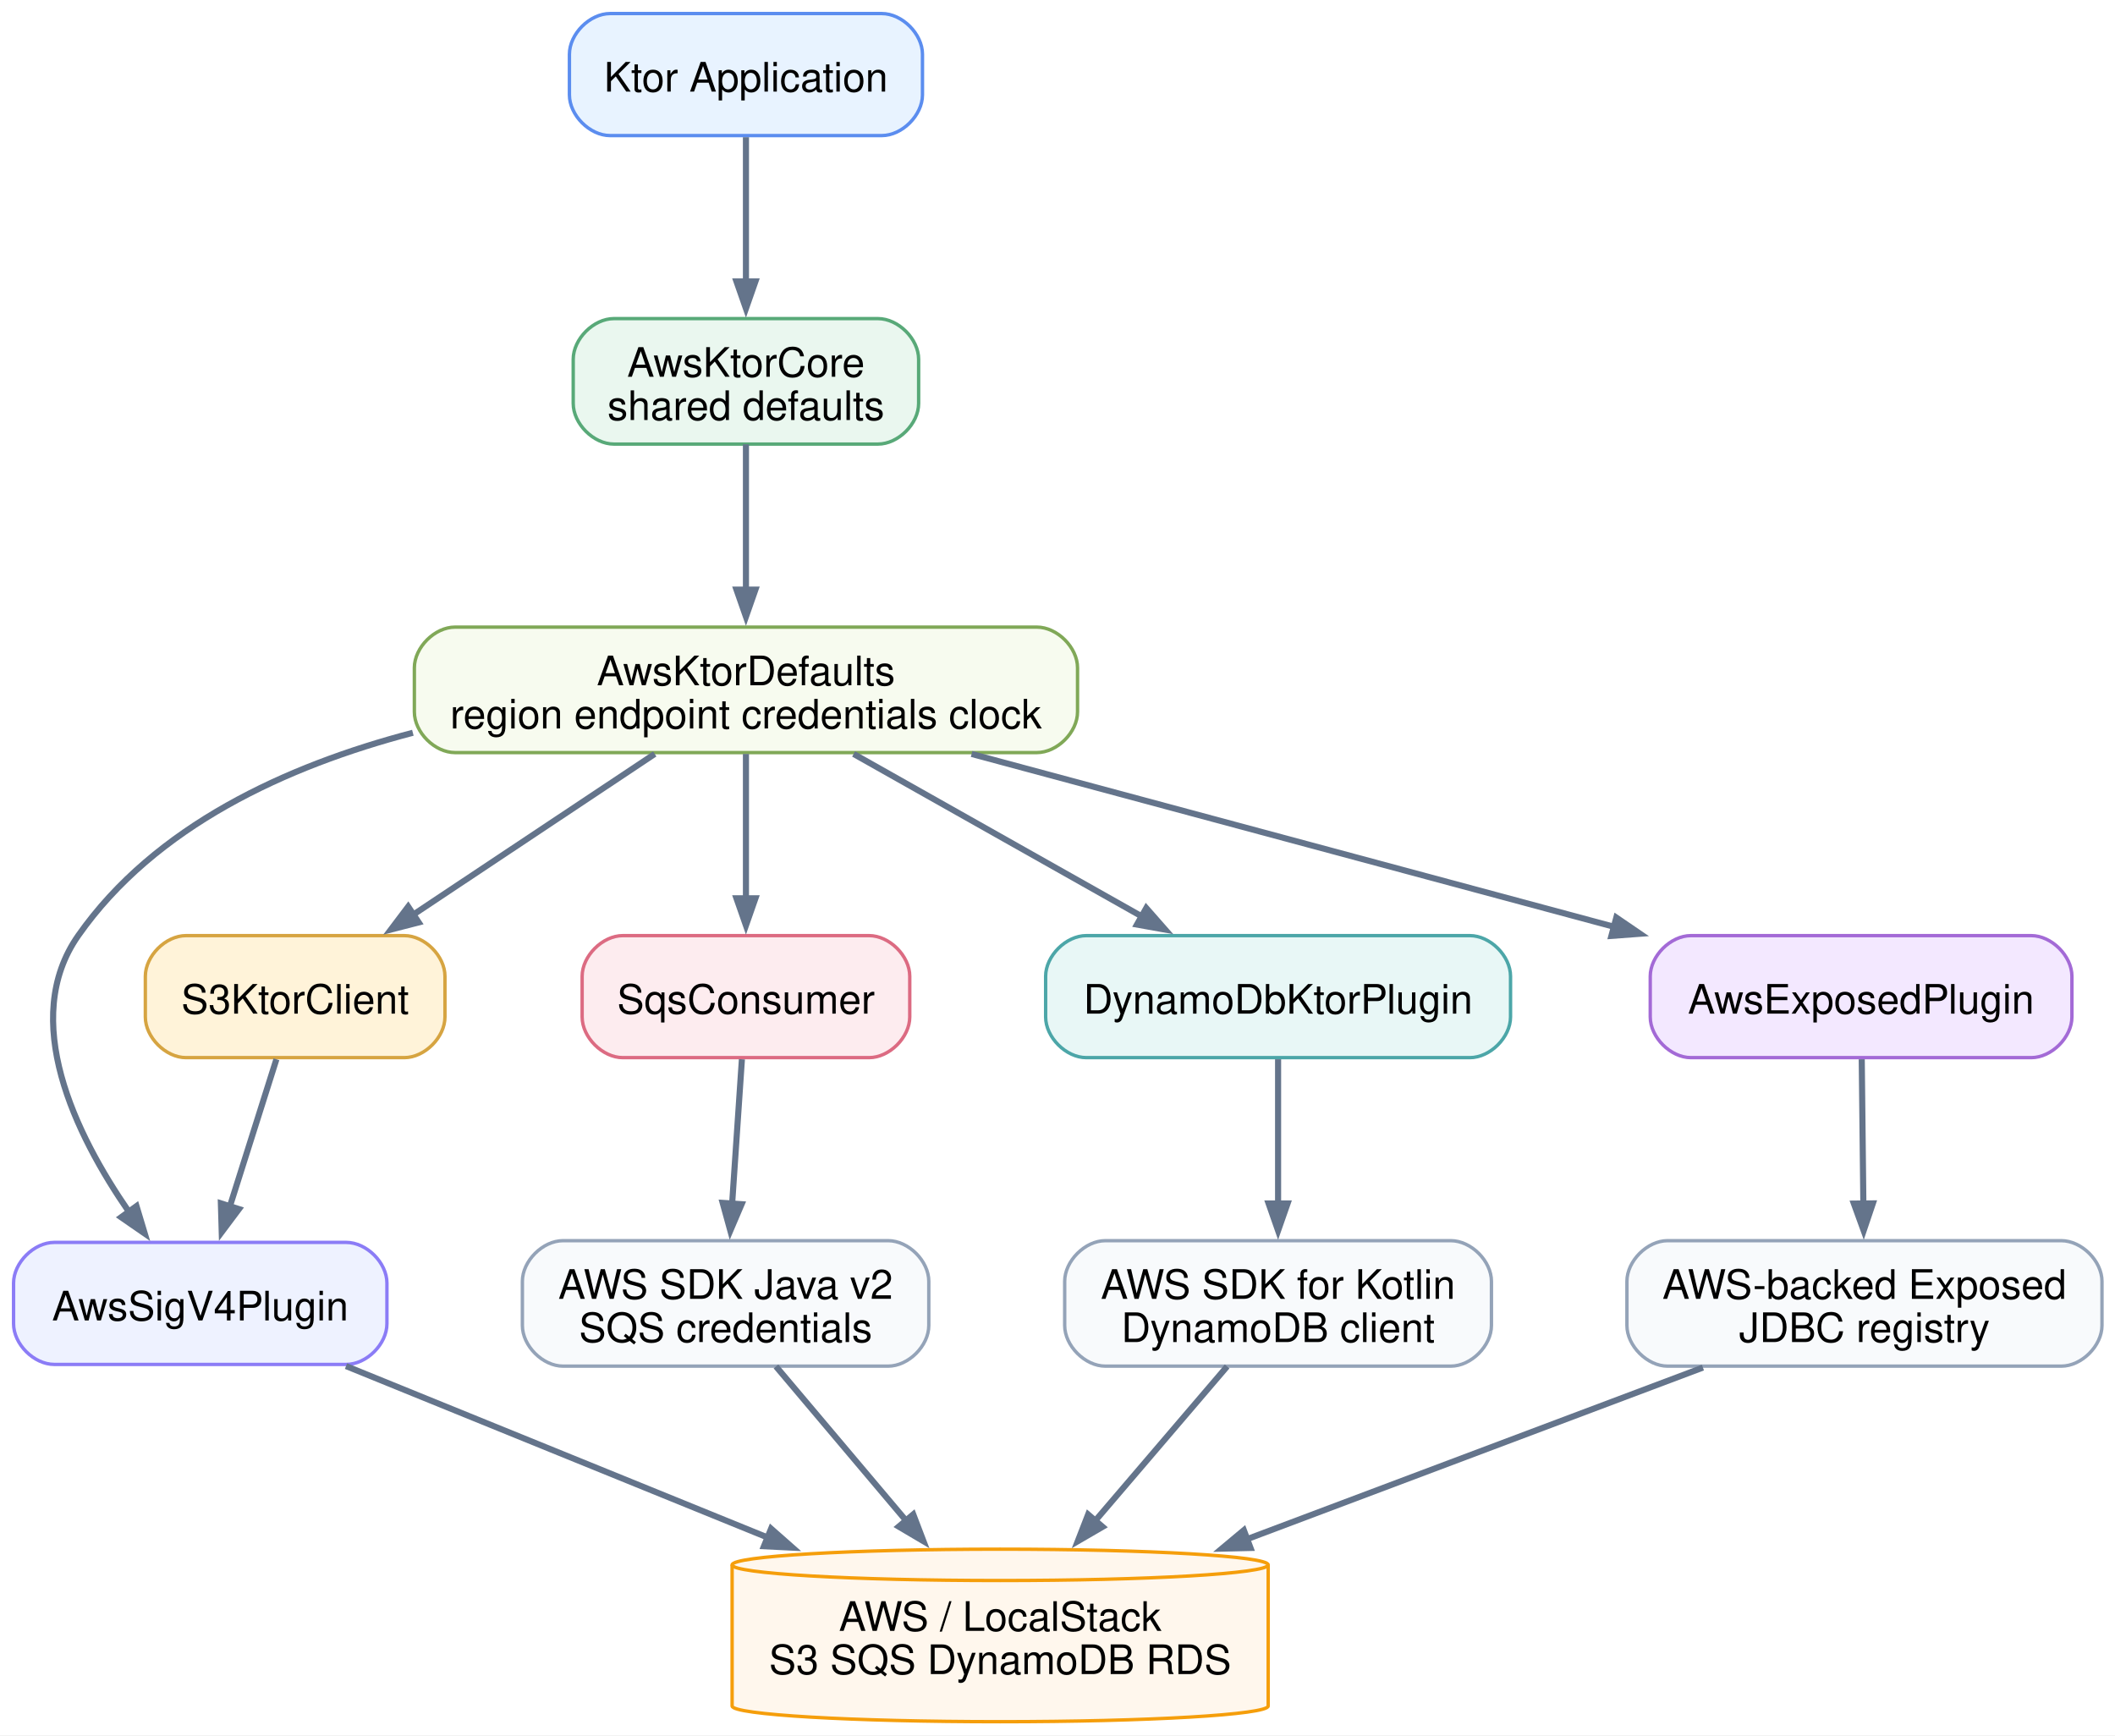
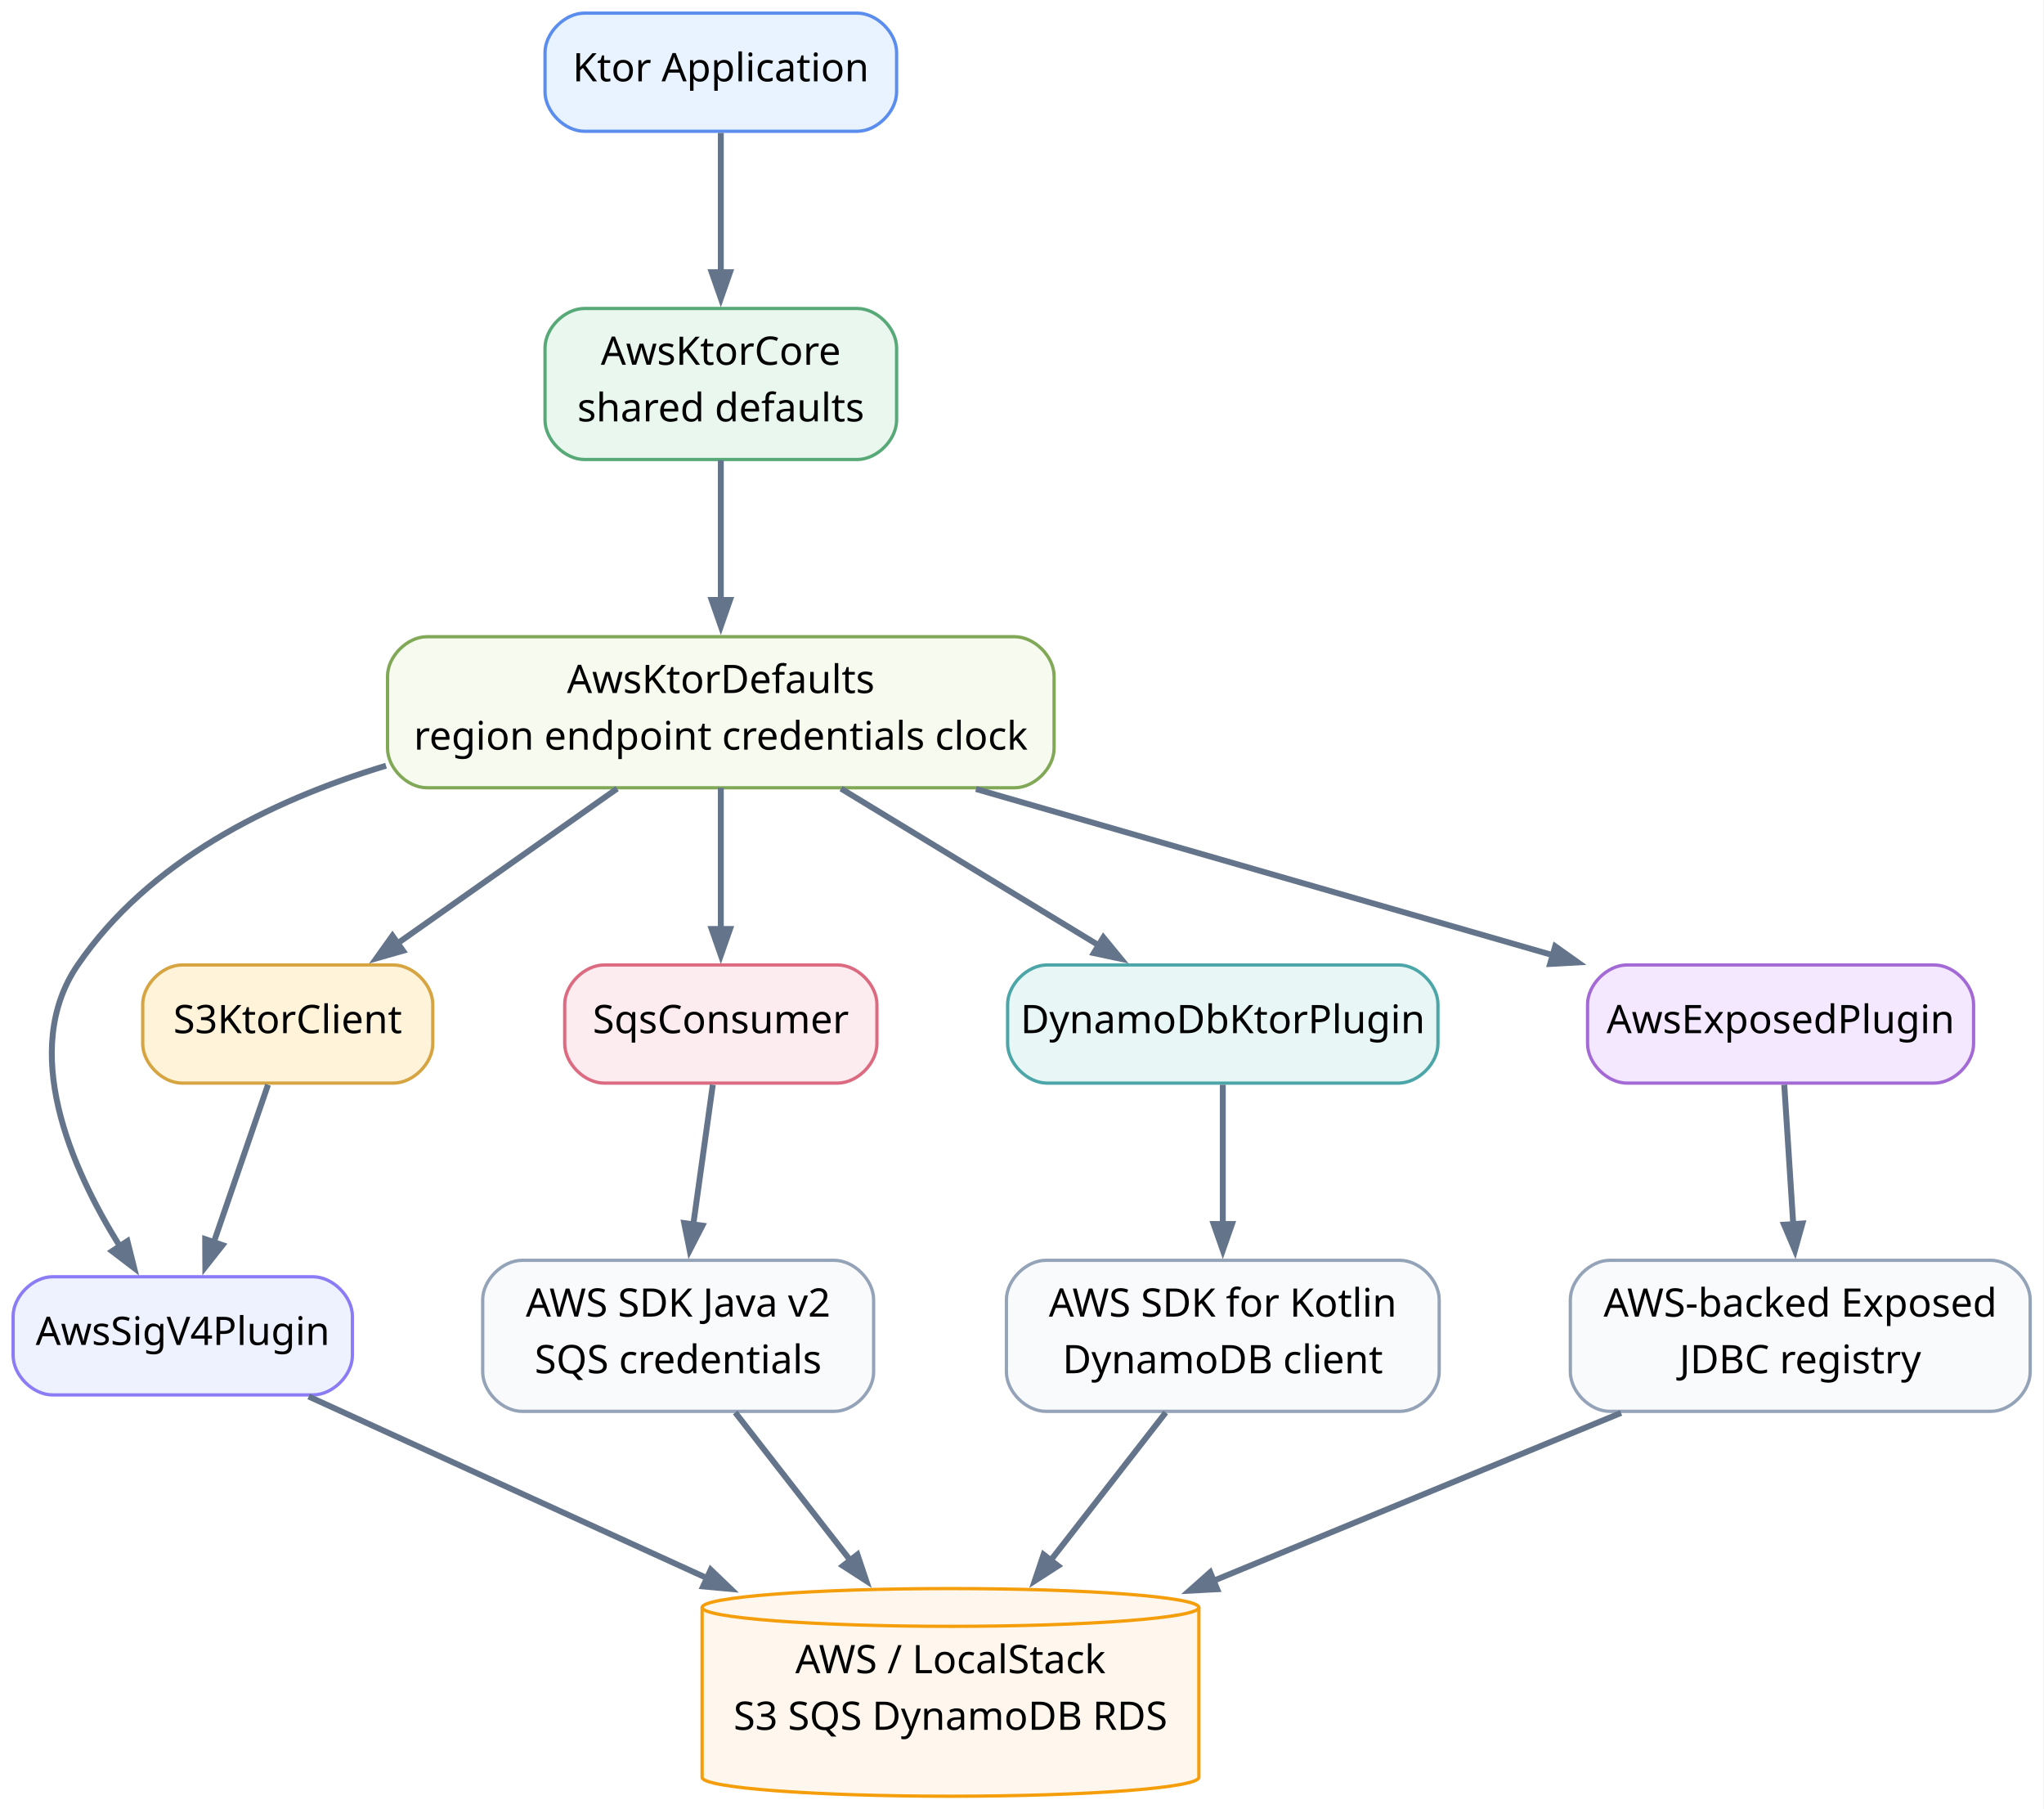
- <svg xmlns="http://www.w3.org/2000/svg" width="624pt" height="512pt" viewBox="0.00 0.00 624.00 512.00">
-   <g id="graph0" class="graph" transform="scale(1 1) rotate(0) translate(4 507.96)">
-     <polygon fill="#ffffff" stroke="none" points="-4,4 -4,-507.96 620.16,-507.96 620.16,4 -4,4" />
+ <svg xmlns="http://www.w3.org/2000/svg" width="623pt" height="551pt" viewBox="0.00 0.00 623.00 551.00">
+   <g id="graph0" class="graph" transform="scale(1 1) rotate(0) translate(4 547.34)">
+     <polygon fill="#ffffff" stroke="none" points="-4,4 -4,-547.34 618.79,-547.34 618.79,4 -4,4" />
    <g id="node1" class="node">
-       <path fill="#e8f3ff" stroke="#5b8def" d="M256.16,-503.96C256.16,-503.96 176,-503.96 176,-503.96 170,-503.96 164,-497.96 164,-491.96 164,-491.96 164,-479.96 164,-479.96 164,-473.96 170,-467.96 176,-467.96 176,-467.96 256.16,-467.96 256.16,-467.96 262.16,-467.96 268.16,-473.96 268.16,-479.96 268.16,-479.96 268.16,-491.96 268.16,-491.96 268.16,-497.96 262.16,-503.96 256.16,-503.96" />
-       <text xml:space="preserve" text-anchor="middle" x="216.08" y="-480.94" font-family="Helvetica,sans-Serif" font-size="12.00">Ktor Application</text>
+       <path fill="#e8f3ff" stroke="#5b8def" d="M257.28,-543.34C257.28,-543.34 174.12,-543.34 174.12,-543.34 168.12,-543.34 162.12,-537.34 162.12,-531.34 162.12,-531.34 162.12,-519.34 162.12,-519.34 162.12,-513.34 168.12,-507.34 174.12,-507.34 174.12,-507.34 257.28,-507.34 257.28,-507.34 263.28,-507.34 269.28,-513.34 269.28,-519.34 269.28,-519.34 269.28,-531.34 269.28,-531.34 269.28,-537.34 263.28,-543.34 257.28,-543.34" />
+       <text xml:space="preserve" text-anchor="middle" x="215.7" y="-522.56" font-family="Architects Daughter" font-size="12.00">Ktor Application</text>
    </g>
    <g id="node2" class="node">
-       <path fill="#eaf7ef" stroke="#58a978" d="M255.03,-413.96C255.03,-413.96 177.12,-413.96 177.12,-413.96 171.12,-413.96 165.12,-407.96 165.12,-401.96 165.12,-401.96 165.12,-388.94 165.12,-388.94 165.12,-382.94 171.12,-376.94 177.12,-376.94 177.12,-376.94 255.03,-376.94 255.03,-376.94 261.03,-376.94 267.03,-382.94 267.03,-388.94 267.03,-388.94 267.03,-401.96 267.03,-401.96 267.03,-407.96 261.03,-413.96 255.03,-413.96" />
-       <text xml:space="preserve" text-anchor="middle" x="216.08" y="-396.8" font-family="Helvetica,sans-Serif" font-size="12.00">AwsKtorCore</text>
-       <text xml:space="preserve" text-anchor="middle" x="216.08" y="-384.05" font-family="Helvetica,sans-Serif" font-size="12.00">shared defaults</text>
+       <path fill="#eaf7ef" stroke="#58a978" d="M257.28,-453.34C257.28,-453.34 174.12,-453.34 174.12,-453.34 168.12,-453.34 162.12,-447.34 162.12,-441.34 162.12,-441.34 162.12,-419.32 162.12,-419.32 162.12,-413.32 168.12,-407.32 174.12,-407.32 174.12,-407.32 257.28,-407.32 257.28,-407.32 263.28,-407.32 269.28,-413.32 269.28,-419.32 269.28,-419.32 269.28,-441.34 269.28,-441.34 269.28,-447.34 263.28,-453.34 257.28,-453.34" />
+       <text xml:space="preserve" text-anchor="middle" x="215.7" y="-436.18" font-family="Architects Daughter" font-size="12.00">AwsKtorCore</text>
+       <text xml:space="preserve" text-anchor="middle" x="215.7" y="-418.93" font-family="Architects Daughter" font-size="12.00">shared defaults</text>
    </g>
    <g id="edge1" class="edge">
-       <path fill="none" stroke="#64748b" stroke-width="1.8" d="M216.08,-467.48C216.08,-455.31 216.08,-438.82 216.08,-424.8" />
-       <polygon fill="#64748b" stroke="#64748b" stroke-width="1.8" points="218.88,-424.93 216.08,-416.93 213.28,-424.93 218.88,-424.93" />
+       <path fill="none" stroke="#64748b" stroke-width="1.8" d="M215.7,-506.84C215.7,-494.85 215.7,-478.57 215.7,-464.2" />
+       <polygon fill="#64748b" stroke="#64748b" stroke-width="1.8" points="218.51,-464.41 215.71,-456.41 212.91,-464.41 218.51,-464.41" />
    </g>
    <g id="node3" class="node">
-       <path fill="#f7fbef" stroke="#80a857" d="M301.91,-322.94C301.91,-322.94 130.25,-322.94 130.25,-322.94 124.25,-322.94 118.25,-316.94 118.25,-310.94 118.25,-310.94 118.25,-297.92 118.25,-297.92 118.25,-291.92 124.25,-285.92 130.25,-285.92 130.25,-285.92 301.91,-285.92 301.91,-285.92 307.91,-285.92 313.91,-291.92 313.91,-297.92 313.91,-297.92 313.91,-310.94 313.91,-310.94 313.91,-316.94 307.91,-322.94 301.91,-322.94" />
-       <text xml:space="preserve" text-anchor="middle" x="216.08" y="-305.78" font-family="Helvetica,sans-Serif" font-size="12.00">AwsKtorDefaults</text>
-       <text xml:space="preserve" text-anchor="middle" x="216.08" y="-293.03" font-family="Helvetica,sans-Serif" font-size="12.00">region endpoint credentials clock</text>
+       <path fill="#f7fbef" stroke="#80a857" d="M305.28,-353.32C305.28,-353.32 126.12,-353.32 126.12,-353.32 120.12,-353.32 114.12,-347.32 114.12,-341.32 114.12,-341.32 114.12,-319.3 114.12,-319.3 114.12,-313.3 120.12,-307.3 126.12,-307.3 126.12,-307.3 305.28,-307.3 305.28,-307.3 311.28,-307.3 317.28,-313.3 317.28,-319.3 317.28,-319.3 317.28,-341.32 317.28,-341.32 317.28,-347.32 311.28,-353.32 305.28,-353.32" />
+       <text xml:space="preserve" text-anchor="middle" x="215.7" y="-336.16" font-family="Architects Daughter" font-size="12.00">AwsKtorDefaults</text>
+       <text xml:space="preserve" text-anchor="middle" x="215.7" y="-318.91" font-family="Architects Daughter" font-size="12.00">region endpoint credentials clock</text>
    </g>
    <g id="edge2" class="edge">
-       <path fill="none" stroke="#64748b" stroke-width="1.8" d="M216.08,-376.87C216.08,-364.63 216.08,-348.05 216.08,-333.94" />
-       <polygon fill="#64748b" stroke="#64748b" stroke-width="1.8" points="218.88,-334.01 216.08,-326.01 213.28,-334.01 218.88,-334.01" />
+       <path fill="none" stroke="#64748b" stroke-width="1.8" d="M215.7,-407.09C215.7,-394.39 215.7,-378.24 215.7,-364.12" />
+       <polygon fill="#64748b" stroke="#64748b" stroke-width="1.8" points="218.51,-364.53 215.71,-356.53 212.91,-364.53 218.51,-364.53" />
    </g>
    <g id="node4" class="node">
-       <path fill="#eef2ff" stroke="#8b7cf6" d="M98.16,-141.41C98.16,-141.41 12,-141.41 12,-141.41 6,-141.41 0,-135.41 0,-129.41 0,-129.41 0,-117.41 0,-117.41 0,-111.41 6,-105.41 12,-105.41 12,-105.41 98.16,-105.41 98.16,-105.41 104.16,-105.41 110.16,-111.41 110.16,-117.41 110.16,-117.41 110.16,-129.41 110.16,-129.41 110.16,-135.41 104.16,-141.41 98.16,-141.41" />
-       <text xml:space="preserve" text-anchor="middle" x="55.08" y="-118.39" font-family="Helvetica,sans-Serif" font-size="12.00">AwsSigV4Plugin</text>
+       <path fill="#eef2ff" stroke="#8b7cf6" d="M91.41,-158.29C91.41,-158.29 12,-158.29 12,-158.29 6,-158.29 0,-152.29 0,-146.29 0,-146.29 0,-134.29 0,-134.29 0,-128.29 6,-122.29 12,-122.29 12,-122.29 91.41,-122.29 91.41,-122.29 97.41,-122.29 103.41,-128.29 103.41,-134.29 103.41,-134.29 103.41,-146.29 103.41,-146.29 103.41,-152.29 97.41,-158.29 91.41,-158.29" />
+       <text xml:space="preserve" text-anchor="middle" x="51.7" y="-137.51" font-family="Architects Daughter" font-size="12.00">AwsSigV4Plugin</text>
    </g>
    <g id="edge3" class="edge">
-       <path fill="none" stroke="#64748b" stroke-width="1.8" d="M117.81,-291.77C80.58,-282.02 41.74,-264.25 19.08,-231.92 1.73,-207.16 18.16,-173.41 34.08,-150.37" />
-       <polygon fill="#64748b" stroke="#64748b" stroke-width="1.8" points="36.27,-152.12 38.71,-144.01 31.74,-148.83 36.27,-152.12" />
+       <path fill="none" stroke="#64748b" stroke-width="1.8" d="M113.66,-314.02C77.87,-303.21 41.25,-284.77 19.7,-253.3 1.95,-227.37 17.54,-191.65 32.53,-167.58" />
+       <polygon fill="#64748b" stroke="#64748b" stroke-width="1.8" points="34.84,-169.16 36.9,-160.94 30.16,-166.09 34.84,-169.16" />
    </g>
    <g id="node5" class="node">
-       <path fill="#fff3d9" stroke="#d6a441" d="M115.28,-231.92C115.28,-231.92 50.88,-231.92 50.88,-231.92 44.87,-231.92 38.88,-225.92 38.88,-219.92 38.88,-219.92 38.88,-207.92 38.88,-207.92 38.88,-201.92 44.88,-195.92 50.88,-195.92 50.88,-195.92 115.28,-195.92 115.28,-195.92 121.28,-195.92 127.28,-201.92 127.28,-207.92 127.28,-207.92 127.28,-219.92 127.28,-219.92 127.28,-225.92 121.28,-231.92 115.28,-231.92" />
-       <text xml:space="preserve" text-anchor="middle" x="83.08" y="-208.9" font-family="Helvetica,sans-Serif" font-size="12.00">S3KtorClient</text>
+       <path fill="#fff3d9" stroke="#d6a441" d="M115.91,-253.3C115.91,-253.3 51.5,-253.3 51.5,-253.3 45.5,-253.3 39.5,-247.3 39.5,-241.3 39.5,-241.3 39.5,-229.3 39.5,-229.3 39.5,-223.3 45.5,-217.3 51.5,-217.3 51.5,-217.3 115.91,-217.3 115.91,-217.3 121.91,-217.3 127.91,-223.3 127.91,-229.3 127.91,-229.3 127.91,-241.3 127.91,-241.3 127.91,-247.3 121.91,-253.3 115.91,-253.3" />
+       <text xml:space="preserve" text-anchor="middle" x="83.7" y="-232.52" font-family="Architects Daughter" font-size="12.00">S3KtorClient</text>
    </g>
    <g id="edge4" class="edge">
-       <path fill="none" stroke="#64748b" stroke-width="1.8" d="M189.17,-285.52C168.62,-271.85 140.14,-252.9 117.87,-238.07" />
-       <polygon fill="#64748b" stroke="#64748b" stroke-width="1.8" points="119.53,-235.82 111.32,-233.71 116.43,-240.48 119.53,-235.82" />
+       <path fill="none" stroke="#64748b" stroke-width="1.8" d="M184.09,-307.03C163.89,-292.8 137.73,-274.37 117.18,-259.89" />
+       <polygon fill="#64748b" stroke="#64748b" stroke-width="1.8" points="118.84,-257.63 110.69,-255.31 115.62,-262.21 118.84,-257.63" />
    </g>
    <g id="node6" class="node">
-       <path fill="#fdecef" stroke="#dc6b82" d="M252.41,-231.92C252.41,-231.92 179.75,-231.92 179.75,-231.92 173.75,-231.92 167.75,-225.92 167.75,-219.92 167.75,-219.92 167.75,-207.92 167.75,-207.92 167.75,-201.92 173.75,-195.92 179.75,-195.92 179.75,-195.92 252.41,-195.92 252.41,-195.92 258.41,-195.92 264.41,-201.92 264.41,-207.92 264.41,-207.92 264.41,-219.92 264.41,-219.92 264.41,-225.92 258.41,-231.92 252.41,-231.92" />
-       <text xml:space="preserve" text-anchor="middle" x="216.08" y="-208.9" font-family="Helvetica,sans-Serif" font-size="12.00">SqsConsumer</text>
+       <path fill="#fdecef" stroke="#dc6b82" d="M251.28,-253.3C251.28,-253.3 180.12,-253.3 180.12,-253.3 174.12,-253.3 168.12,-247.3 168.12,-241.3 168.12,-241.3 168.12,-229.3 168.12,-229.3 168.12,-223.3 174.12,-217.3 180.12,-217.3 180.12,-217.3 251.28,-217.3 251.28,-217.3 257.28,-217.3 263.28,-223.3 263.28,-229.3 263.28,-229.3 263.28,-241.3 263.28,-241.3 263.28,-247.3 257.28,-253.3 251.28,-253.3" />
+       <text xml:space="preserve" text-anchor="middle" x="215.7" y="-232.52" font-family="Architects Daughter" font-size="12.00">SqsConsumer</text>
    </g>
    <g id="edge5" class="edge">
-       <path fill="none" stroke="#64748b" stroke-width="1.8" d="M216.08,-285.52C216.08,-273.24 216.08,-256.72 216.08,-242.74" />
-       <polygon fill="#64748b" stroke="#64748b" stroke-width="1.8" points="218.88,-242.93 216.08,-234.93 213.28,-242.93 218.88,-242.93" />
+       <path fill="none" stroke="#64748b" stroke-width="1.8" d="M215.7,-307.27C215.7,-294.29 215.7,-277.77 215.7,-263.94" />
+       <polygon fill="#64748b" stroke="#64748b" stroke-width="1.8" points="218.51,-264.26 215.71,-256.26 212.91,-264.26 218.51,-264.26" />
    </g>
    <g id="node7" class="node">
-       <path fill="#e8f7f6" stroke="#4ca6a8" d="M429.66,-231.92C429.66,-231.92 316.5,-231.92 316.5,-231.92 310.5,-231.92 304.5,-225.92 304.5,-219.92 304.5,-219.92 304.5,-207.92 304.5,-207.92 304.5,-201.92 310.5,-195.92 316.5,-195.92 316.5,-195.92 429.66,-195.92 429.66,-195.92 435.66,-195.92 441.66,-201.92 441.66,-207.92 441.66,-207.92 441.66,-219.92 441.66,-219.92 441.66,-225.92 435.66,-231.92 429.66,-231.92" />
-       <text xml:space="preserve" text-anchor="middle" x="373.08" y="-208.9" font-family="Helvetica,sans-Serif" font-size="12.00">DynamoDbKtorPlugin</text>
+       <path fill="#e8f7f6" stroke="#4ca6a8" d="M422.28,-253.3C422.28,-253.3 315.12,-253.3 315.12,-253.3 309.12,-253.3 303.12,-247.3 303.12,-241.3 303.12,-241.3 303.12,-229.3 303.12,-229.3 303.12,-223.3 309.12,-217.3 315.12,-217.3 315.12,-217.3 422.28,-217.3 422.28,-217.3 428.28,-217.3 434.28,-223.3 434.28,-229.3 434.28,-229.3 434.28,-241.3 434.28,-241.3 434.28,-247.3 428.28,-253.3 422.28,-253.3" />
+       <text xml:space="preserve" text-anchor="middle" x="368.7" y="-232.52" font-family="Architects Daughter" font-size="12.00">DynamoDbKtorPlugin</text>
    </g>
    <g id="edge6" class="edge">
-       <path fill="none" stroke="#64748b" stroke-width="1.8" d="M247.85,-285.52C272.46,-271.65 306.7,-252.35 333.15,-237.43" />
-       <polygon fill="#64748b" stroke="#64748b" stroke-width="1.8" points="334.19,-240.06 339.79,-233.69 331.44,-235.18 334.19,-240.06" />
+       <path fill="none" stroke="#64748b" stroke-width="1.8" d="M252.35,-307.03C276.08,-292.61 306.9,-273.87 330.86,-259.3" />
+       <polygon fill="#64748b" stroke="#64748b" stroke-width="1.8" points="332.3,-261.71 337.68,-255.16 329.39,-256.92 332.3,-261.71" />
    </g>
    <g id="node8" class="node">
-       <path fill="#f3e8ff" stroke="#a36ad6" d="M595.29,-231.92C595.29,-231.92 494.88,-231.92 494.88,-231.92 488.88,-231.92 482.88,-225.92 482.88,-219.92 482.88,-219.92 482.88,-207.92 482.88,-207.92 482.88,-201.92 488.88,-195.92 494.88,-195.92 494.88,-195.92 595.29,-195.92 595.29,-195.92 601.29,-195.92 607.29,-201.92 607.29,-207.92 607.29,-207.92 607.29,-219.92 607.29,-219.92 607.29,-225.92 601.29,-231.92 595.29,-231.92" />
-       <text xml:space="preserve" text-anchor="middle" x="545.08" y="-208.9" font-family="Helvetica,sans-Serif" font-size="12.00">AwsExposedPlugin</text>
+       <path fill="#f3e8ff" stroke="#a36ad6" d="M585.54,-253.3C585.54,-253.3 491.88,-253.3 491.88,-253.3 485.88,-253.3 479.88,-247.3 479.88,-241.3 479.88,-241.3 479.88,-229.3 479.88,-229.3 479.88,-223.3 485.88,-217.3 491.88,-217.3 491.88,-217.3 585.54,-217.3 585.54,-217.3 591.54,-217.3 597.54,-223.3 597.54,-229.3 597.54,-229.3 597.54,-241.3 597.54,-241.3 597.54,-247.3 591.54,-253.3 585.54,-253.3" />
+       <text xml:space="preserve" text-anchor="middle" x="538.71" y="-232.52" font-family="Architects Daughter" font-size="12.00">AwsExposedPlugin</text>
    </g>
    <g id="edge7" class="edge">
-       <path fill="none" stroke="#64748b" stroke-width="1.8" d="M282.66,-285.52C337.63,-270.73 415.54,-249.77 472.18,-234.53" />
-       <polygon fill="#64748b" stroke="#64748b" stroke-width="1.8" points="472.87,-237.25 479.87,-232.47 471.42,-231.84 472.87,-237.25" />
+       <path fill="none" stroke="#64748b" stroke-width="1.8" d="M293.48,-306.91C347.12,-291.47 417.79,-271.12 469.48,-256.23" />
+       <polygon fill="#64748b" stroke="#64748b" stroke-width="1.8" points="470.02,-258.99 476.94,-254.08 468.47,-253.61 470.02,-258.99" />
    </g>
    <g id="node12" class="node">
-       <path fill="#fff7ed" stroke="#f59e0b" d="M370.16,-46.27C370.16,-48.83 334.72,-50.9 291.08,-50.9 247.44,-50.9 212,-48.83 212,-46.27 212,-46.27 212,-4.63 212,-4.63 212,-2.07 247.44,0 291.08,0 334.72,0 370.16,-2.07 370.16,-4.63 370.16,-4.63 370.16,-46.27 370.16,-46.27" />
-       <path fill="none" stroke="#f59e0b" d="M370.16,-46.27C370.16,-43.72 334.72,-41.65 291.08,-41.65 247.44,-41.65 212,-43.72 212,-46.27" />
-       <text xml:space="preserve" text-anchor="middle" x="291.08" y="-26.8" font-family="Helvetica,sans-Serif" font-size="12.00">AWS / LocalStack</text>
-       <text xml:space="preserve" text-anchor="middle" x="291.08" y="-14.05" font-family="Helvetica,sans-Serif" font-size="12.00">S3 SQS DynamoDB RDS</text>
+       <path fill="#fff7ed" stroke="#f59e0b" d="M361.41,-57.52C361.41,-60.7 327.48,-63.28 285.7,-63.28 243.93,-63.28 210,-60.7 210,-57.52 210,-57.52 210,-5.75 210,-5.75 210,-2.58 243.93,0 285.7,0 327.48,0 361.41,-2.58 361.41,-5.75 361.41,-5.75 361.41,-57.52 361.41,-57.52" />
+       <path fill="none" stroke="#f59e0b" d="M361.41,-57.52C361.41,-54.35 327.48,-51.77 285.7,-51.77 243.93,-51.77 210,-54.35 210,-57.52" />
+       <text xml:space="preserve" text-anchor="middle" x="285.7" y="-37.49" font-family="Architects Daughter" font-size="12.00">AWS / LocalStack</text>
+       <text xml:space="preserve" text-anchor="middle" x="285.7" y="-20.24" font-family="Architects Daughter" font-size="12.00">S3 SQS DynamoDB RDS</text>
    </g>
    <g id="edge12" class="edge">
-       <path fill="none" stroke="#64748b" stroke-width="1.8" d="M98.09,-104.92C132.85,-90.79 182.43,-70.63 222.64,-54.28" />
-       <polygon fill="#64748b" stroke="#64748b" stroke-width="1.8" points="223.5,-56.95 229.85,-51.35 221.39,-51.77 223.5,-56.95" />
+       <path fill="none" stroke="#64748b" stroke-width="1.8" d="M90.08,-121.8C122.97,-106.81 171.29,-84.78 211.67,-66.38" />
+       <polygon fill="#64748b" stroke="#64748b" stroke-width="1.8" points="212.63,-69.02 218.74,-63.16 210.3,-63.93 212.63,-69.02" />
    </g>
    <g id="edge8" class="edge">
-       <path fill="none" stroke="#64748b" stroke-width="1.8" d="M77.55,-195.44C73.64,-183.07 68.31,-166.24 63.83,-152.07" />
-       <polygon fill="#64748b" stroke="#64748b" stroke-width="1.8" points="66.5,-151.24 61.42,-144.46 61.17,-152.93 66.5,-151.24" />
+       <path fill="none" stroke="#64748b" stroke-width="1.8" d="M77.69,-216.8C73.04,-203.29 66.52,-184.34 61.17,-168.81" />
+       <polygon fill="#64748b" stroke="#64748b" stroke-width="1.8" points="63.83,-167.93 58.58,-161.28 58.54,-169.76 63.83,-167.93" />
    </g>
    <g id="node9" class="node">
-       <path fill="#f8fafc" stroke="#94a3b8" d="M258.03,-141.92C258.03,-141.92 162.12,-141.92 162.12,-141.92 156.12,-141.92 150.12,-135.92 150.12,-129.92 150.12,-129.92 150.12,-116.9 150.12,-116.9 150.12,-110.9 156.12,-104.9 162.12,-104.9 162.12,-104.9 258.03,-104.9 258.03,-104.9 264.03,-104.9 270.03,-110.9 270.03,-116.9 270.03,-116.9 270.03,-129.92 270.03,-129.92 270.03,-135.92 264.03,-141.92 258.03,-141.92" />
-       <text xml:space="preserve" text-anchor="middle" x="210.08" y="-124.76" font-family="Helvetica,sans-Serif" font-size="12.00">AWS SDK Java v2</text>
-       <text xml:space="preserve" text-anchor="middle" x="210.08" y="-112.01" font-family="Helvetica,sans-Serif" font-size="12.00">SQS credentials</text>
+       <path fill="#f8fafc" stroke="#94a3b8" d="M250.28,-163.3C250.28,-163.3 155.12,-163.3 155.12,-163.3 149.12,-163.3 143.12,-157.3 143.12,-151.3 143.12,-151.3 143.12,-129.28 143.12,-129.28 143.12,-123.28 149.12,-117.28 155.12,-117.28 155.12,-117.28 250.28,-117.28 250.28,-117.28 256.28,-117.28 262.28,-123.28 262.28,-129.28 262.28,-129.28 262.28,-151.3 262.28,-151.3 262.28,-157.3 256.28,-163.3 250.28,-163.3" />
+       <text xml:space="preserve" text-anchor="middle" x="202.7" y="-146.14" font-family="Architects Daughter" font-size="12.00">AWS SDK Java v2</text>
+       <text xml:space="preserve" text-anchor="middle" x="202.7" y="-128.89" font-family="Architects Daughter" font-size="12.00">SQS credentials</text>
    </g>
    <g id="edge9" class="edge">
-       <path fill="none" stroke="#64748b" stroke-width="1.8" d="M214.89,-195.44C214.07,-183.27 212.95,-166.78 212,-152.76" />
-       <polygon fill="#64748b" stroke="#64748b" stroke-width="1.8" points="214.8,-152.68 211.47,-144.88 209.22,-153.06 214.8,-152.68" />
+       <path fill="none" stroke="#64748b" stroke-width="1.8" d="M213.26,-216.8C211.58,-204.81 209.31,-188.53 207.3,-174.16" />
+       <polygon fill="#64748b" stroke="#64748b" stroke-width="1.8" points="210.09,-173.88 206.21,-166.34 204.54,-174.65 210.09,-173.88" />
    </g>
    <g id="node10" class="node">
-       <path fill="#f8fafc" stroke="#94a3b8" d="M424.03,-141.92C424.03,-141.92 322.12,-141.92 322.12,-141.92 316.12,-141.92 310.12,-135.92 310.12,-129.92 310.12,-129.92 310.12,-116.9 310.12,-116.9 310.12,-110.9 316.12,-104.9 322.12,-104.9 322.12,-104.9 424.03,-104.9 424.03,-104.9 430.03,-104.9 436.03,-110.9 436.03,-116.9 436.03,-116.9 436.03,-129.92 436.03,-129.92 436.03,-135.92 430.03,-141.92 424.03,-141.92" />
-       <text xml:space="preserve" text-anchor="middle" x="373.08" y="-124.76" font-family="Helvetica,sans-Serif" font-size="12.00">AWS SDK for Kotlin</text>
-       <text xml:space="preserve" text-anchor="middle" x="373.08" y="-112.01" font-family="Helvetica,sans-Serif" font-size="12.00">DynamoDB client</text>
+       <path fill="#f8fafc" stroke="#94a3b8" d="M422.66,-163.3C422.66,-163.3 314.75,-163.3 314.75,-163.3 308.75,-163.3 302.75,-157.3 302.75,-151.3 302.75,-151.3 302.75,-129.28 302.75,-129.28 302.75,-123.28 308.75,-117.28 314.75,-117.28 314.75,-117.28 422.66,-117.28 422.66,-117.28 428.66,-117.28 434.66,-123.28 434.66,-129.28 434.66,-129.28 434.66,-151.3 434.66,-151.3 434.66,-157.3 428.66,-163.3 422.66,-163.3" />
+       <text xml:space="preserve" text-anchor="middle" x="368.7" y="-146.14" font-family="Architects Daughter" font-size="12.00">AWS SDK for Kotlin</text>
+       <text xml:space="preserve" text-anchor="middle" x="368.7" y="-128.89" font-family="Architects Daughter" font-size="12.00">DynamoDB client</text>
    </g>
    <g id="edge10" class="edge">
-       <path fill="none" stroke="#64748b" stroke-width="1.8" d="M373.08,-195.44C373.08,-183.27 373.08,-166.78 373.08,-152.76" />
-       <polygon fill="#64748b" stroke="#64748b" stroke-width="1.8" points="375.88,-152.89 373.08,-144.89 370.28,-152.89 375.88,-152.89" />
+       <path fill="none" stroke="#64748b" stroke-width="1.8" d="M368.7,-216.8C368.7,-204.81 368.7,-188.53 368.7,-174.16" />
+       <polygon fill="#64748b" stroke="#64748b" stroke-width="1.8" points="371.51,-174.37 368.71,-166.37 365.91,-174.37 371.51,-174.37" />
    </g>
    <g id="node11" class="node">
-       <path fill="#f8fafc" stroke="#94a3b8" d="M604.16,-141.92C604.16,-141.92 488,-141.92 488,-141.92 482,-141.92 476,-135.92 476,-129.92 476,-129.92 476,-116.9 476,-116.9 476,-110.9 482,-104.9 488,-104.9 488,-104.9 604.16,-104.9 604.16,-104.9 610.16,-104.9 616.16,-110.9 616.16,-116.9 616.16,-116.9 616.16,-129.92 616.16,-129.92 616.16,-135.92 610.16,-141.92 604.16,-141.92" />
-       <text xml:space="preserve" text-anchor="middle" x="546.08" y="-124.76" font-family="Helvetica,sans-Serif" font-size="12.00">AWS-backed Exposed</text>
-       <text xml:space="preserve" text-anchor="middle" x="546.08" y="-112.01" font-family="Helvetica,sans-Serif" font-size="12.00">JDBC registry</text>
+       <path fill="#f8fafc" stroke="#94a3b8" d="M602.79,-163.3C602.79,-163.3 486.63,-163.3 486.63,-163.3 480.63,-163.3 474.63,-157.3 474.63,-151.3 474.63,-151.3 474.63,-129.28 474.63,-129.28 474.63,-123.28 480.63,-117.28 486.63,-117.28 486.63,-117.28 602.79,-117.28 602.79,-117.28 608.79,-117.28 614.79,-123.28 614.79,-129.28 614.79,-129.28 614.79,-151.3 614.79,-151.3 614.79,-157.3 608.79,-163.3 602.79,-163.3" />
+       <text xml:space="preserve" text-anchor="middle" x="544.71" y="-146.14" font-family="Architects Daughter" font-size="12.00">AWS-backed Exposed</text>
+       <text xml:space="preserve" text-anchor="middle" x="544.71" y="-128.89" font-family="Architects Daughter" font-size="12.00">JDBC registry</text>
    </g>
    <g id="edge11" class="edge">
-       <path fill="none" stroke="#64748b" stroke-width="1.8" d="M545.28,-195.44C545.42,-183.27 545.6,-166.78 545.76,-152.76" />
-       <polygon fill="#64748b" stroke="#64748b" stroke-width="1.8" points="548.56,-152.92 545.85,-144.89 542.96,-152.86 548.56,-152.92" />
+       <path fill="none" stroke="#64748b" stroke-width="1.8" d="M539.83,-216.8C540.61,-204.81 541.66,-188.53 542.58,-174.16" />
+       <polygon fill="#64748b" stroke="#64748b" stroke-width="1.8" points="545.37,-174.52 543.09,-166.36 539.78,-174.16 545.37,-174.52" />
    </g>
    <g id="edge13" class="edge">
-       <path fill="none" stroke="#64748b" stroke-width="1.8" d="M224.94,-104.81C235.65,-92.12 250.43,-74.61 263.3,-59.36" />
-       <polygon fill="#64748b" stroke="#64748b" stroke-width="1.8" points="265.44,-61.17 268.46,-53.25 261.16,-57.56 265.44,-61.17" />
+       <path fill="none" stroke="#64748b" stroke-width="1.8" d="M220.1,-116.93C230.29,-103.84 243.44,-86.94 255.3,-71.71" />
+       <polygon fill="#64748b" stroke="#64748b" stroke-width="1.8" points="257.34,-73.64 260.04,-65.61 252.92,-70.2 257.34,-73.64" />
    </g>
    <g id="edge14" class="edge">
-       <path fill="none" stroke="#64748b" stroke-width="1.8" d="M358.04,-104.81C347.09,-92 331.96,-74.29 318.84,-58.94" />
-       <polygon fill="#64748b" stroke="#64748b" stroke-width="1.8" points="321.3,-57.5 313.97,-53.24 317.04,-61.14 321.3,-57.5" />
+       <path fill="none" stroke="#64748b" stroke-width="1.8" d="M351.31,-116.93C341.12,-103.84 327.97,-86.94 316.11,-71.71" />
+       <polygon fill="#64748b" stroke="#64748b" stroke-width="1.8" points="318.49,-70.2 311.37,-65.61 314.07,-73.64 318.49,-70.2" />
    </g>
    <g id="edge15" class="edge">
-       <path fill="none" stroke="#64748b" stroke-width="1.8" d="M498.42,-104.48C460.57,-90.23 407.02,-70.08 363.82,-53.82" />
-       <polygon fill="#64748b" stroke="#64748b" stroke-width="1.8" points="364.95,-51.26 356.47,-51.06 362.98,-56.5 364.95,-51.26" />
+       <path fill="none" stroke="#64748b" stroke-width="1.8" d="M490.09,-116.8C454.03,-101.95 406.17,-82.24 365.83,-65.63" />
+       <polygon fill="#64748b" stroke="#64748b" stroke-width="1.8" points="367,-63.08 358.53,-62.63 364.86,-68.26 367,-63.08" />
    </g>
  </g>
</svg>
